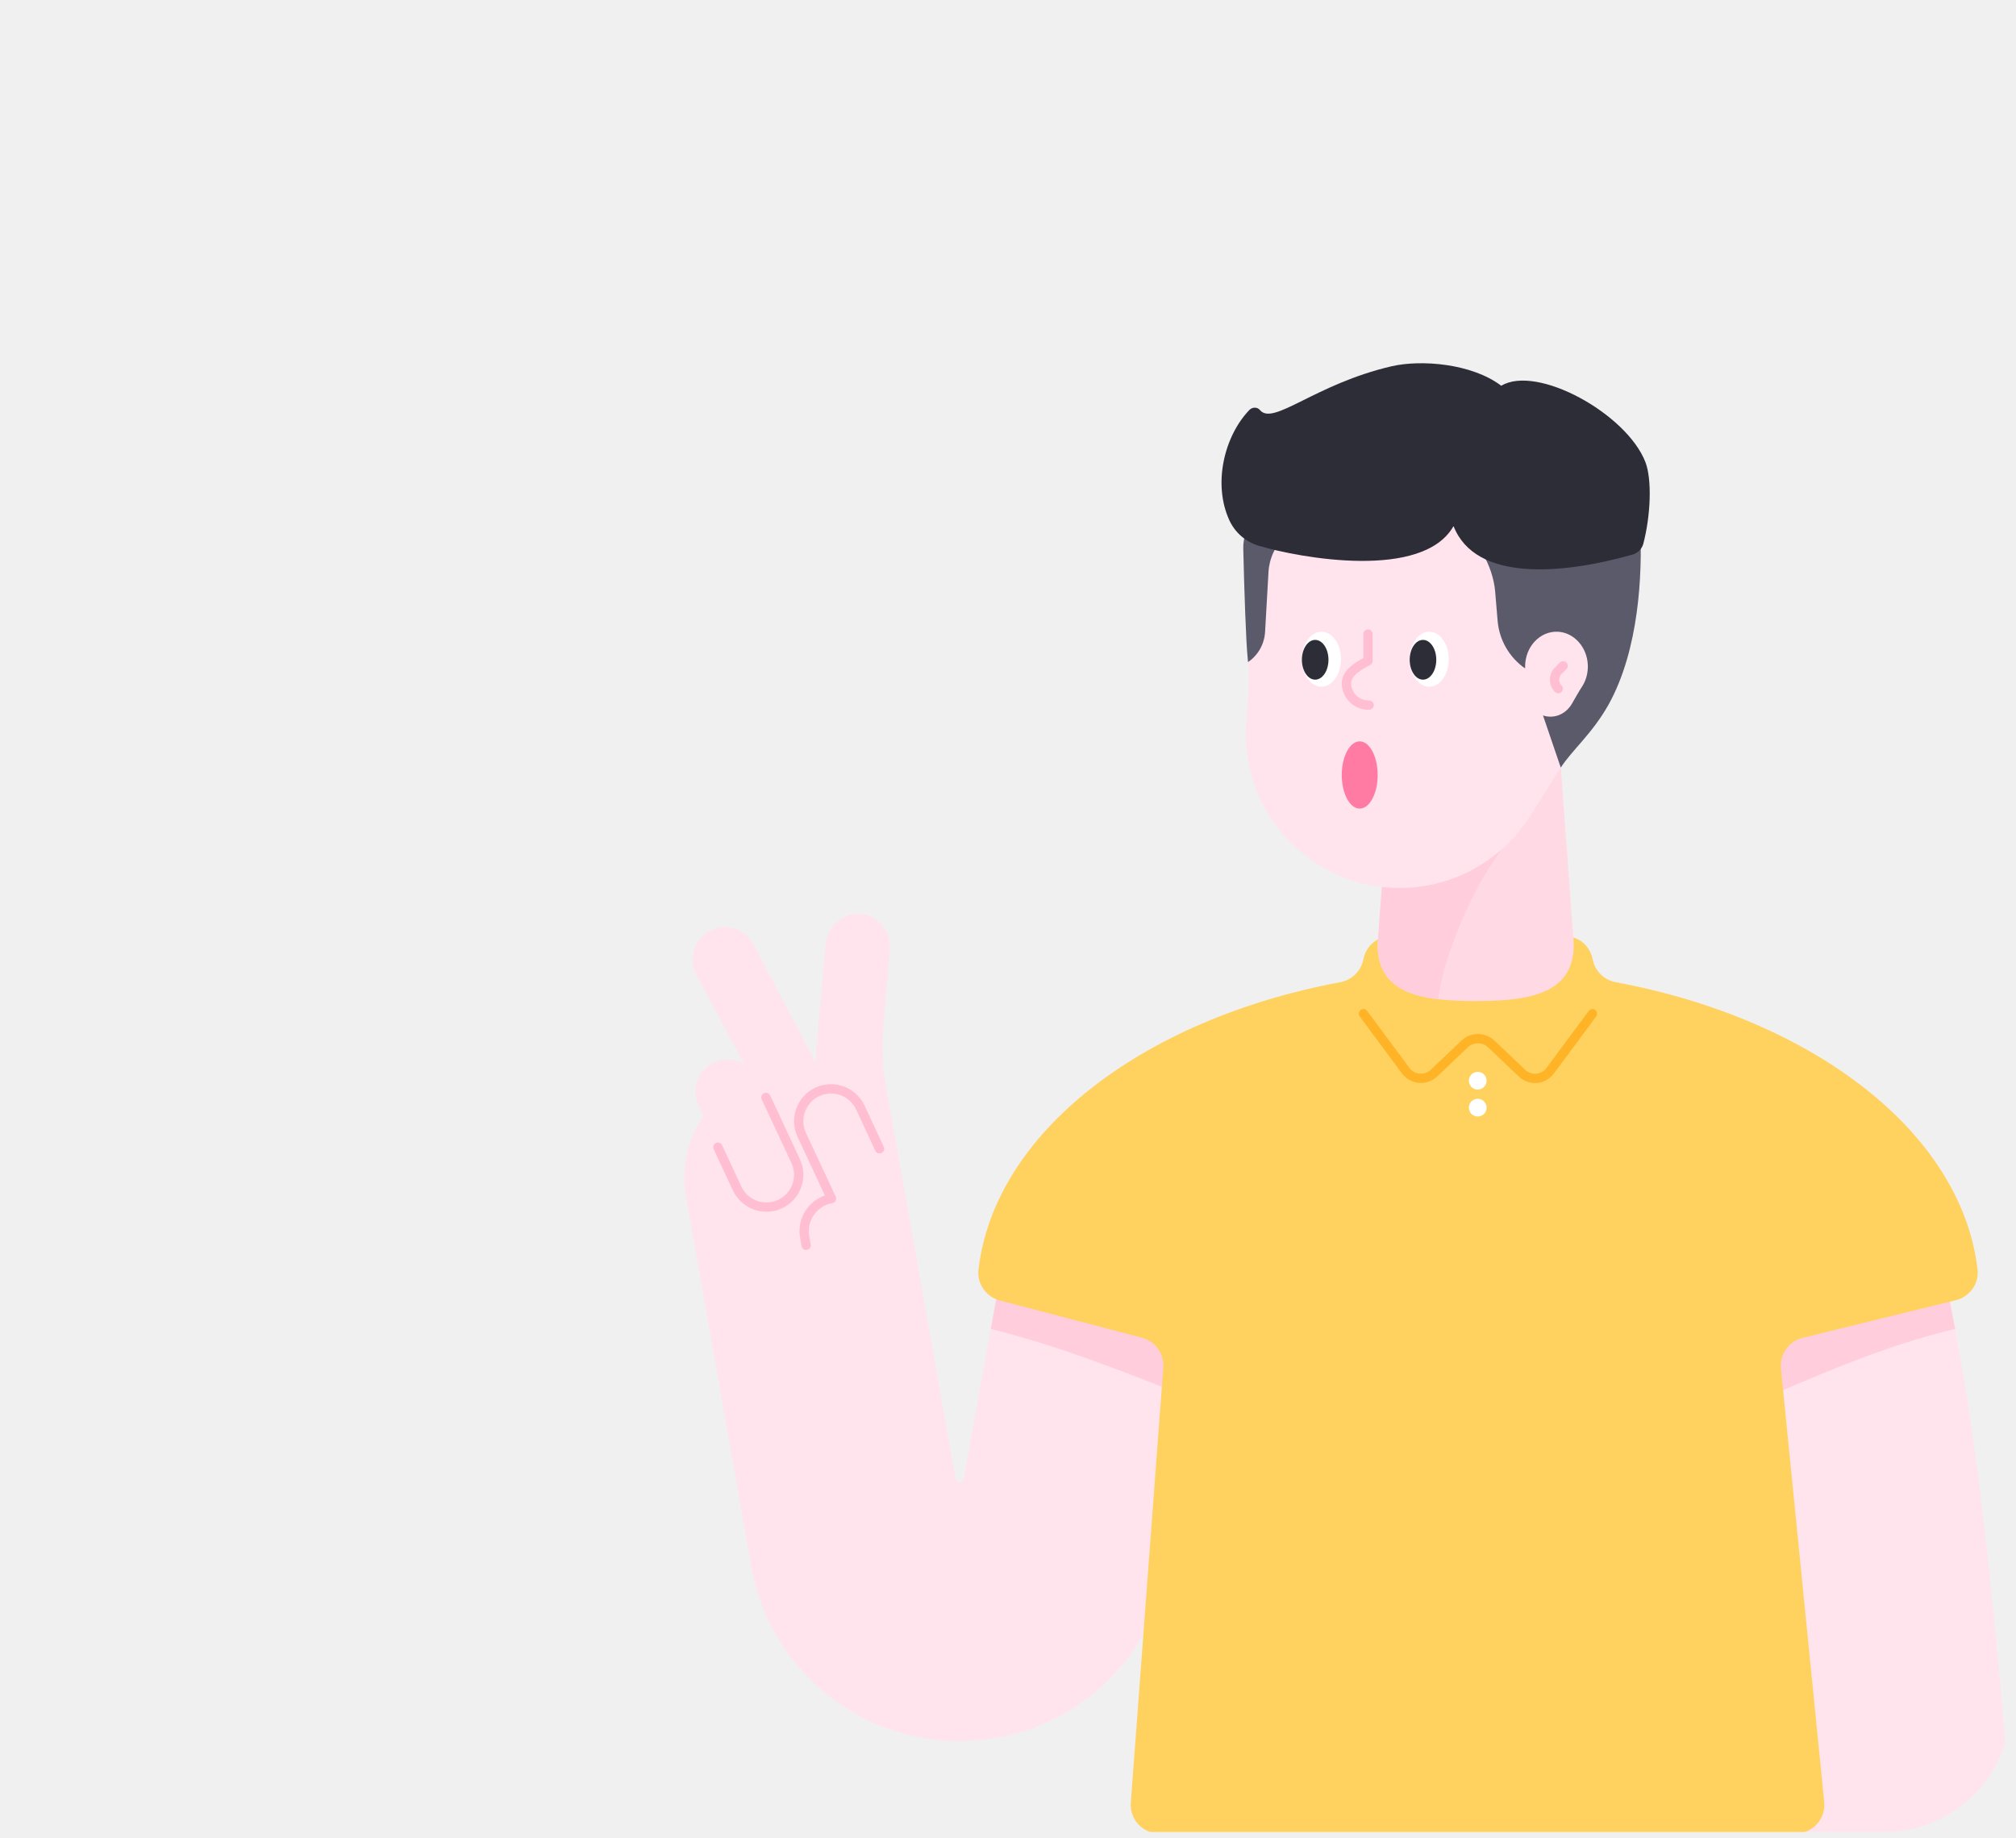
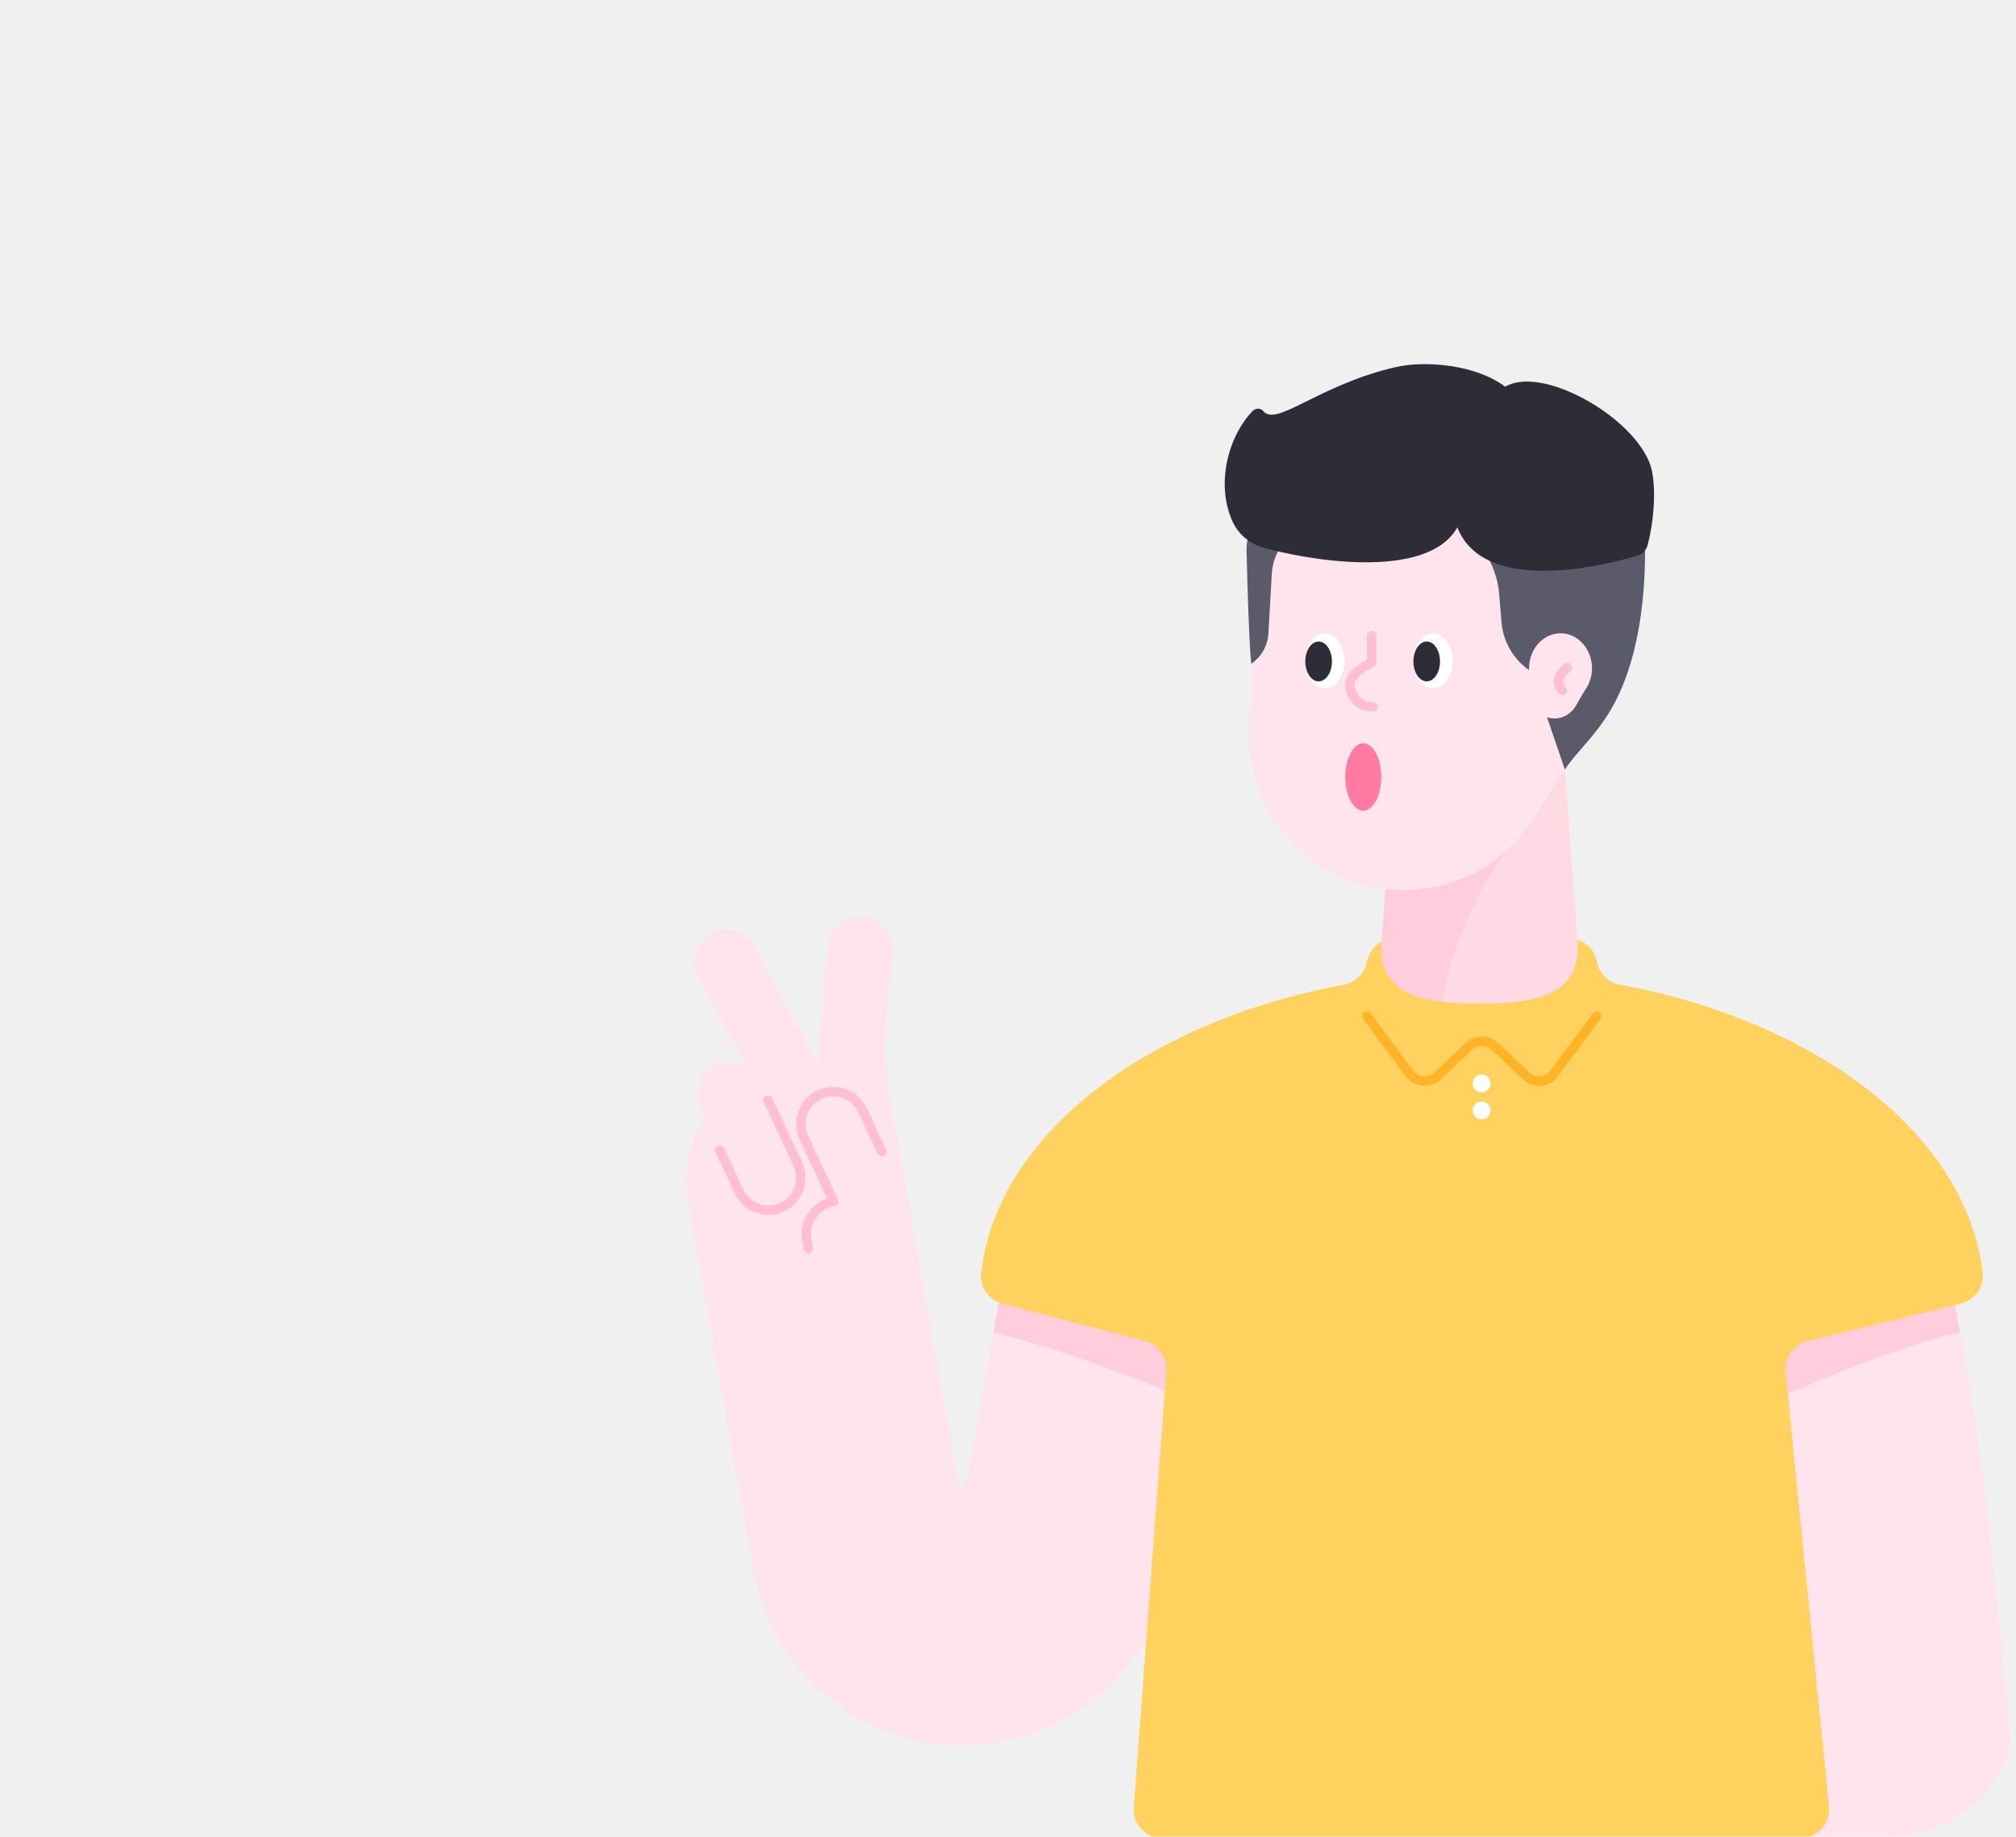
- <svg xmlns="http://www.w3.org/2000/svg" width="383" height="349" viewBox="0 0 383 349" fill="none">
+ <svg xmlns="http://www.w3.org/2000/svg" width="382" height="348" viewBox="0 0 382 348" fill="none">
  <mask id="mask0" mask-type="alpha" maskUnits="userSpaceOnUse" x="0" y="0" width="382" height="348">
-     <path d="M382 324C382 337.255 371.255 348 358 348L24 348C10.745 348 2.95782e-05 337.255 2.84194e-05 324L2.19259e-06 24C1.03382e-06 10.745 10.745 1.93855e-06 24 7.79773e-07L358 -2.84194e-05C371.255 -2.95782e-05 382 10.745 382 24L382 324Z" fill="#FFB428" />
+     <path d="M382 324C382 337.255 371.255 348 358 348L24 348C10.745 348 2.95782e-05 337.255 2.84194e-05 324L2.19259e-06 24C1.03382e-06 10.745 10.745 1.93855e-06 24 7.79773e-07L358 -2.84194e-05C371.255 -2.95782e-05 382 10.745 382 24L382 324Z" fill="#3C6EE6" />
  </mask>
  <g mask="url(#mask0)">
    <path d="M366.419 229.332L324.184 230.044C331.565 262.589 335.471 297.702 339.96 348.267H382.346C382.281 347.425 382.217 346.584 382.217 345.72C377.426 286.846 373.951 259.891 366.419 229.332Z" fill="#FFE4EE" />
    <path d="M221.845 297.594L230.563 248.345L190.444 240.101L183.084 280.911C182.933 281.775 181.681 281.775 181.53 280.911L168.258 205.916C167.632 202.355 167.481 198.729 167.783 195.125L169.056 180.579C169.315 177.709 167.675 174.86 164.956 173.932C160.942 172.573 157.187 175.572 156.841 179.457L154.899 201.708L143.267 179.651C141.842 176.587 138.173 175.249 135.109 176.695C132.044 178.119 130.706 181.788 132.131 184.852L142.619 204.47C133.922 208.247 128.613 217.591 130.318 227.325L142.727 297.572C146.115 316.758 162.798 330.743 182.286 330.743C201.795 330.764 218.456 316.78 221.845 297.594Z" fill="#FFE4EE" />
    <path d="M140.052 225.749L132.692 209.952C131.268 206.887 132.584 203.24 135.67 201.794C138.735 200.37 142.382 201.686 143.828 204.772L151.187 220.57C152.612 223.634 151.295 227.282 148.209 228.728C145.123 230.152 141.476 228.835 140.052 225.749Z" fill="#FFE4EE" />
    <path d="M145.512 208.463L151.166 220.57C152.59 223.635 151.274 227.282 148.188 228.728C145.123 230.152 141.476 228.836 140.03 225.75L136.383 217.916" stroke="#FFBED2" stroke-width="1.768" stroke-miterlimit="10" stroke-linecap="round" stroke-linejoin="round" />
    <path d="M167.093 218.217L163.445 210.383C162.021 207.318 158.352 205.98 155.287 207.404C152.223 208.829 150.885 212.498 152.309 215.562L157.964 227.67C154.554 228.274 152.266 231.533 152.87 234.943L153.151 236.561" stroke="#FFBED2" stroke-width="1.768" stroke-miterlimit="10" stroke-linecap="round" stroke-linejoin="round" />
    <path d="M227.434 266.107L230.585 248.345L190.465 240.101L188.242 252.446C201.062 255.618 214.161 260.755 227.434 266.107Z" fill="#FFCDDC" />
    <path d="M368.728 239.194L327.982 247.503C329.299 253.827 330.594 260.323 331.845 267.056C345.269 261.208 358.52 255.445 371.426 252.445C370.606 247.978 369.699 243.575 368.728 239.194Z" fill="#FFCDDC" />
    <path d="M216.946 254.108C219.493 254.777 221.198 257.151 221.003 259.784L214.831 342.441C214.594 345.591 217.097 348.289 220.248 348.289H341.147C344.363 348.289 346.888 345.505 346.564 342.311L338.342 259.956C338.083 257.259 339.831 254.777 342.464 254.129L371.555 246.986C374.188 246.339 376.001 243.857 375.699 241.159C372.635 215.11 344.536 193.593 306.984 186.58C304.761 186.169 302.991 184.465 302.581 182.242C302.214 180.364 300.919 178.746 299.085 178.141C286.892 174.041 274.698 174.041 262.505 178.141C260.692 178.746 259.375 180.364 259.008 182.242C258.577 184.465 256.829 186.169 254.606 186.58C217.033 193.593 188.89 215.153 185.89 241.224C185.588 243.878 187.358 246.36 189.948 247.029L216.946 254.108Z" fill="#FFD25F" />
    <path d="M302.537 192.557L294.509 203.391C293.214 205.139 290.711 205.355 289.135 203.844L283.352 198.341C281.906 196.96 279.639 196.96 278.215 198.341L272.431 203.844C270.856 205.333 268.353 205.118 267.058 203.391L259.029 192.557" stroke="#FFB428" stroke-width="1.768" stroke-miterlimit="10" stroke-linecap="round" stroke-linejoin="round" />
    <path d="M280.74 206.974C281.67 206.974 282.424 206.22 282.424 205.29C282.424 204.361 281.67 203.607 280.74 203.607C279.811 203.607 279.057 204.361 279.057 205.29C279.057 206.22 279.811 206.974 280.74 206.974Z" fill="white" />
    <path d="M280.74 212.089C281.67 212.089 282.424 211.335 282.424 210.405C282.424 209.476 281.67 208.722 280.74 208.722C279.811 208.722 279.057 209.476 279.057 210.405C279.057 211.335 279.811 212.089 280.74 212.089Z" fill="white" />
    <path d="M296.02 138.884H264.684L261.857 177.428C260.562 188.478 269.216 190.161 280.352 190.161C291.488 190.161 300.121 188.478 298.848 177.428L296.02 138.884Z" fill="#FFDAE4" />
    <path d="M288.856 157.573C282.943 162.278 274.936 178.075 273.188 189.816C266.692 189.017 262.117 186.665 261.771 180.342C261.793 179.155 261.815 178.183 261.858 177.665C261.858 177.601 261.858 177.536 261.879 177.45L263.26 158.501L288.856 157.573Z" fill="#FFCDDC" />
    <path d="M236.694 116.914C236.694 96.454 253.786 79.966 274.461 80.981C292.806 81.865 307.826 96.972 308.625 115.338C308.992 123.776 306.445 131.567 301.913 137.869C297.899 143.437 294.295 149.286 290.626 155.091C284.734 164.371 273.771 170.09 261.62 168.364C249.88 166.68 240.19 157.746 237.492 146.221C236.715 142.898 236.543 139.66 236.845 136.574C237.428 130.747 237.104 124.877 236.759 119.007C236.715 118.295 236.694 117.604 236.694 116.914Z" fill="#FFE4EE" />
    <path d="M271.526 130.445C273.576 130.445 275.238 128.107 275.238 125.223C275.238 122.338 273.576 120 271.526 120C269.476 120 267.814 122.338 267.814 125.223C267.814 128.107 269.476 130.445 271.526 130.445Z" fill="white" />
    <path d="M270.339 129.107C271.733 129.107 272.864 127.416 272.864 125.33C272.864 123.245 271.733 121.554 270.339 121.554C268.944 121.554 267.814 123.245 267.814 125.33C267.814 127.416 268.944 129.107 270.339 129.107Z" fill="#2D2D37" />
    <path d="M251.045 130.445C253.095 130.445 254.757 128.107 254.757 125.223C254.757 122.338 253.095 120 251.045 120C248.995 120 247.333 122.338 247.333 125.223C247.333 128.107 248.995 130.445 251.045 130.445Z" fill="white" />
    <path d="M249.858 129.107C251.253 129.107 252.383 127.416 252.383 125.33C252.383 123.245 251.253 121.554 249.858 121.554C248.464 121.554 247.333 123.245 247.333 125.33C247.333 127.416 248.464 129.107 249.858 129.107Z" fill="#2D2D37" />
    <path d="M244.182 96.023C239.693 96.023 236.089 99.713 236.197 104.202C236.37 111.864 236.715 122.05 237.039 125.093C237.06 125.352 237.082 125.59 237.103 125.762C239.024 124.467 240.211 122.331 240.341 120.022L240.988 108.67C241.139 106.058 242.283 103.598 244.182 101.828V96.023Z" fill="#5A5A6B" />
    <path d="M258.318 153.602C260.201 153.602 261.728 150.742 261.728 147.214C261.728 143.686 260.201 140.826 258.318 140.826C256.435 140.826 254.908 143.686 254.908 147.214C254.908 150.742 256.435 153.602 258.318 153.602Z" fill="#FF7BA4" />
    <path d="M260.11 133.942C257.779 134.006 255.858 132.172 255.793 129.841C255.729 127.51 258.987 126.064 259.894 125.525V120.453" stroke="#FFBED2" stroke-width="1.768" stroke-miterlimit="10" stroke-linecap="round" stroke-linejoin="round" />
    <path d="M300.294 83.571C300.056 83.571 253.181 88.708 253.181 88.708C253.181 88.708 252.296 101.808 255.814 101.808C259.332 101.808 268.137 100.923 271.525 100.923L276.144 99.93C280.546 101.635 283.633 107.591 284.043 112.296L284.517 117.907C284.82 121.576 286.74 124.9 289.762 126.993L292.977 135.431L296.517 145.812C298.653 142.489 302.452 139.403 305.538 133.942C311.451 123.389 311.991 108.908 311.624 100.469" fill="#5A5A6B" />
    <path d="M312.594 87.779C309.033 78.586 292.005 69.198 285.207 73.277C279.596 69.025 269.971 68.291 264.424 69.565C249.835 72.931 241.893 80.96 239.368 77.895C238.85 77.269 237.901 77.312 237.34 77.895C232.635 82.794 230.347 91.858 233.563 98.851C234.642 101.181 236.671 102.93 239.109 103.663C247.073 106.037 270.338 110.224 276.143 99.93C280.287 110.526 296.667 109.167 310.155 105.347C311.126 105.066 311.903 104.311 312.184 103.34C313.608 97.923 313.867 91.081 312.594 87.779Z" fill="#2D2D37" />
    <path d="M289.74 126.627C289.74 122.85 292.567 119.829 295.998 120.001C299.041 120.174 301.523 122.936 301.653 126.325C301.717 127.878 301.286 129.324 300.53 130.468C299.861 131.504 299.279 132.562 298.653 133.641C297.682 135.346 295.847 136.403 293.84 136.079C291.898 135.777 290.279 134.116 289.848 132.001C289.718 131.396 289.697 130.792 289.74 130.231C289.826 129.152 289.783 128.073 289.718 126.994C289.74 126.886 289.74 126.756 289.74 126.627Z" fill="#FFE4EE" />
    <path d="M296.969 126.475L296.041 127.403C295.092 128.352 295.092 129.885 296.041 130.813" stroke="#FFBED2" stroke-width="1.768" stroke-miterlimit="10" stroke-linecap="round" stroke-linejoin="round" />
  </g>
</svg>
